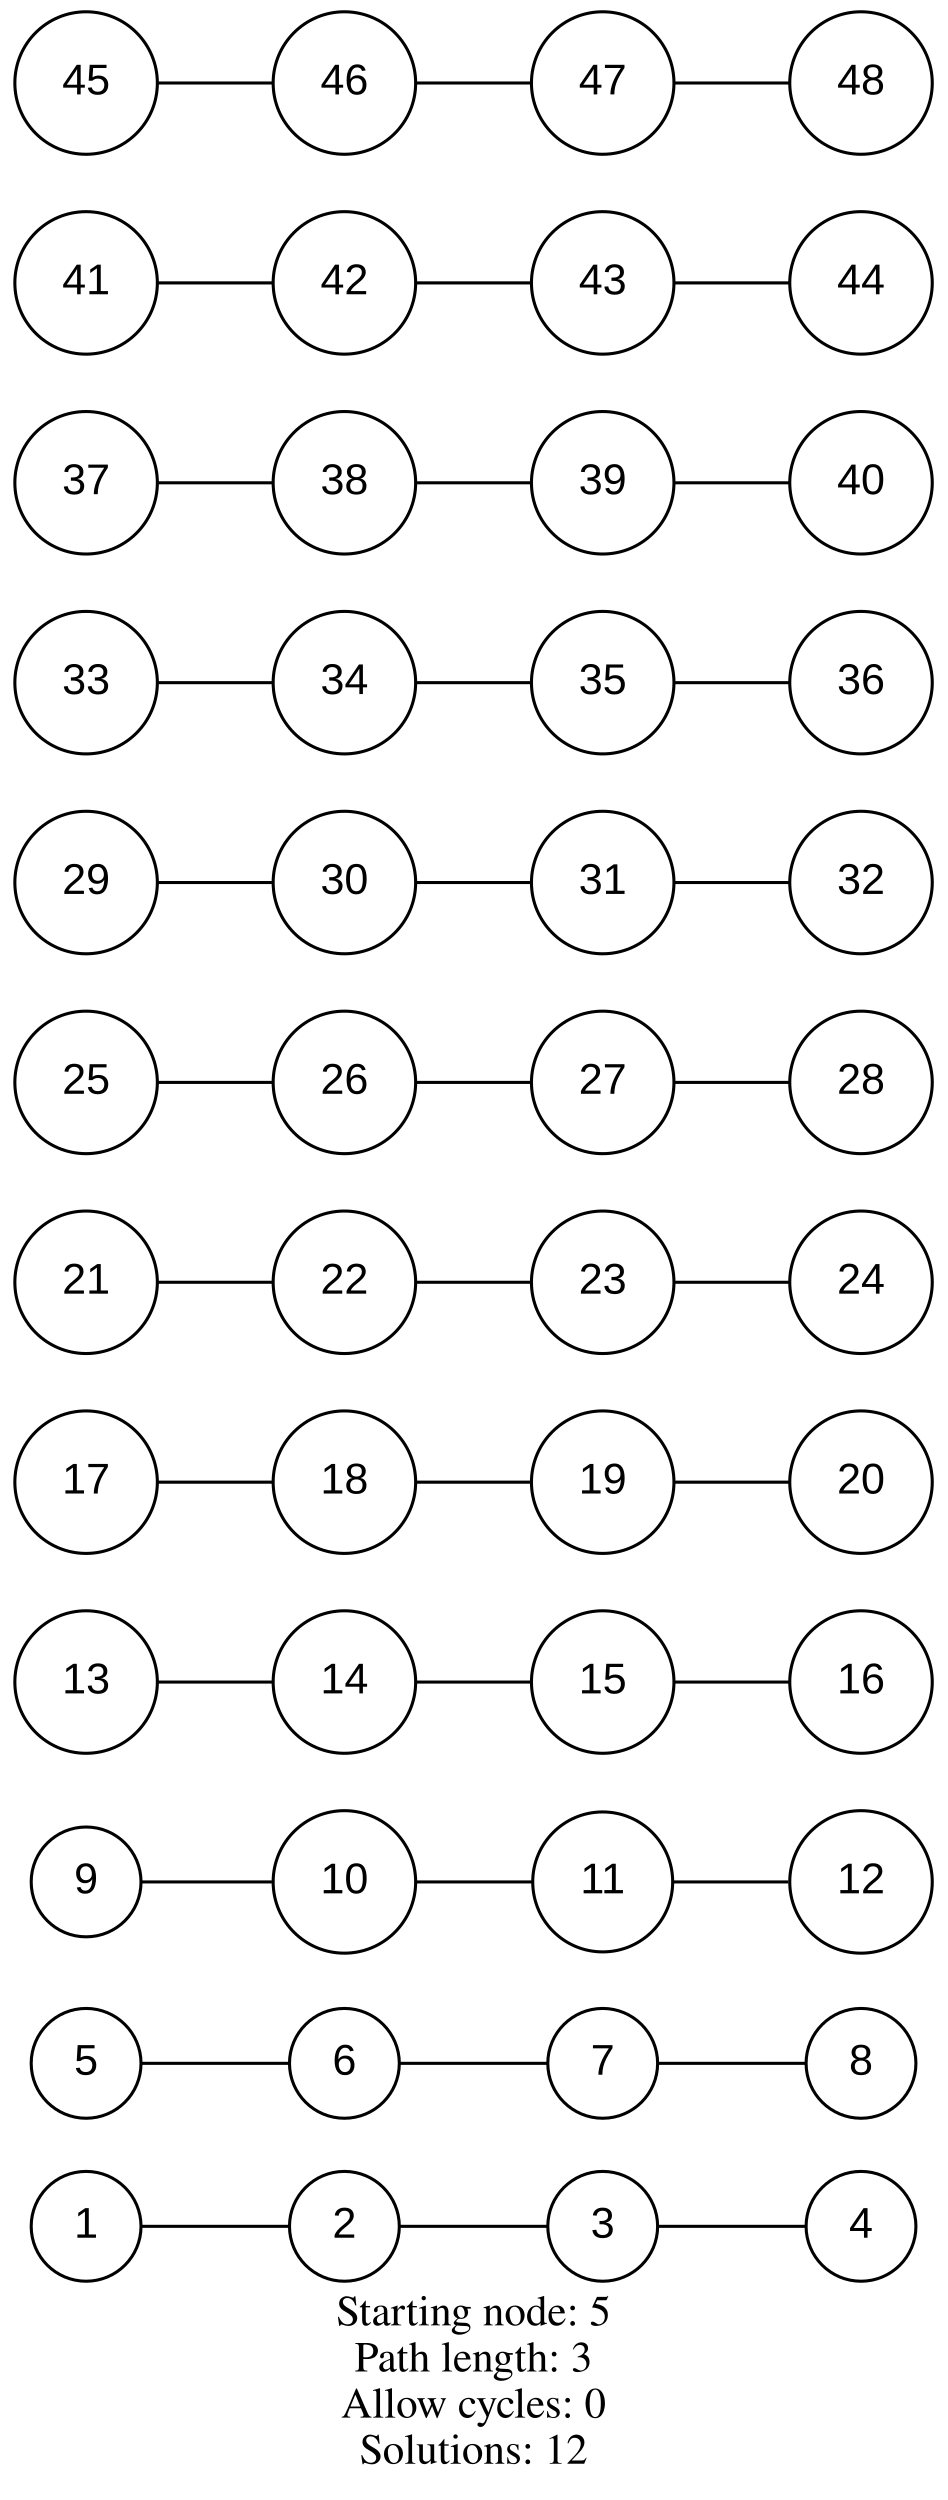
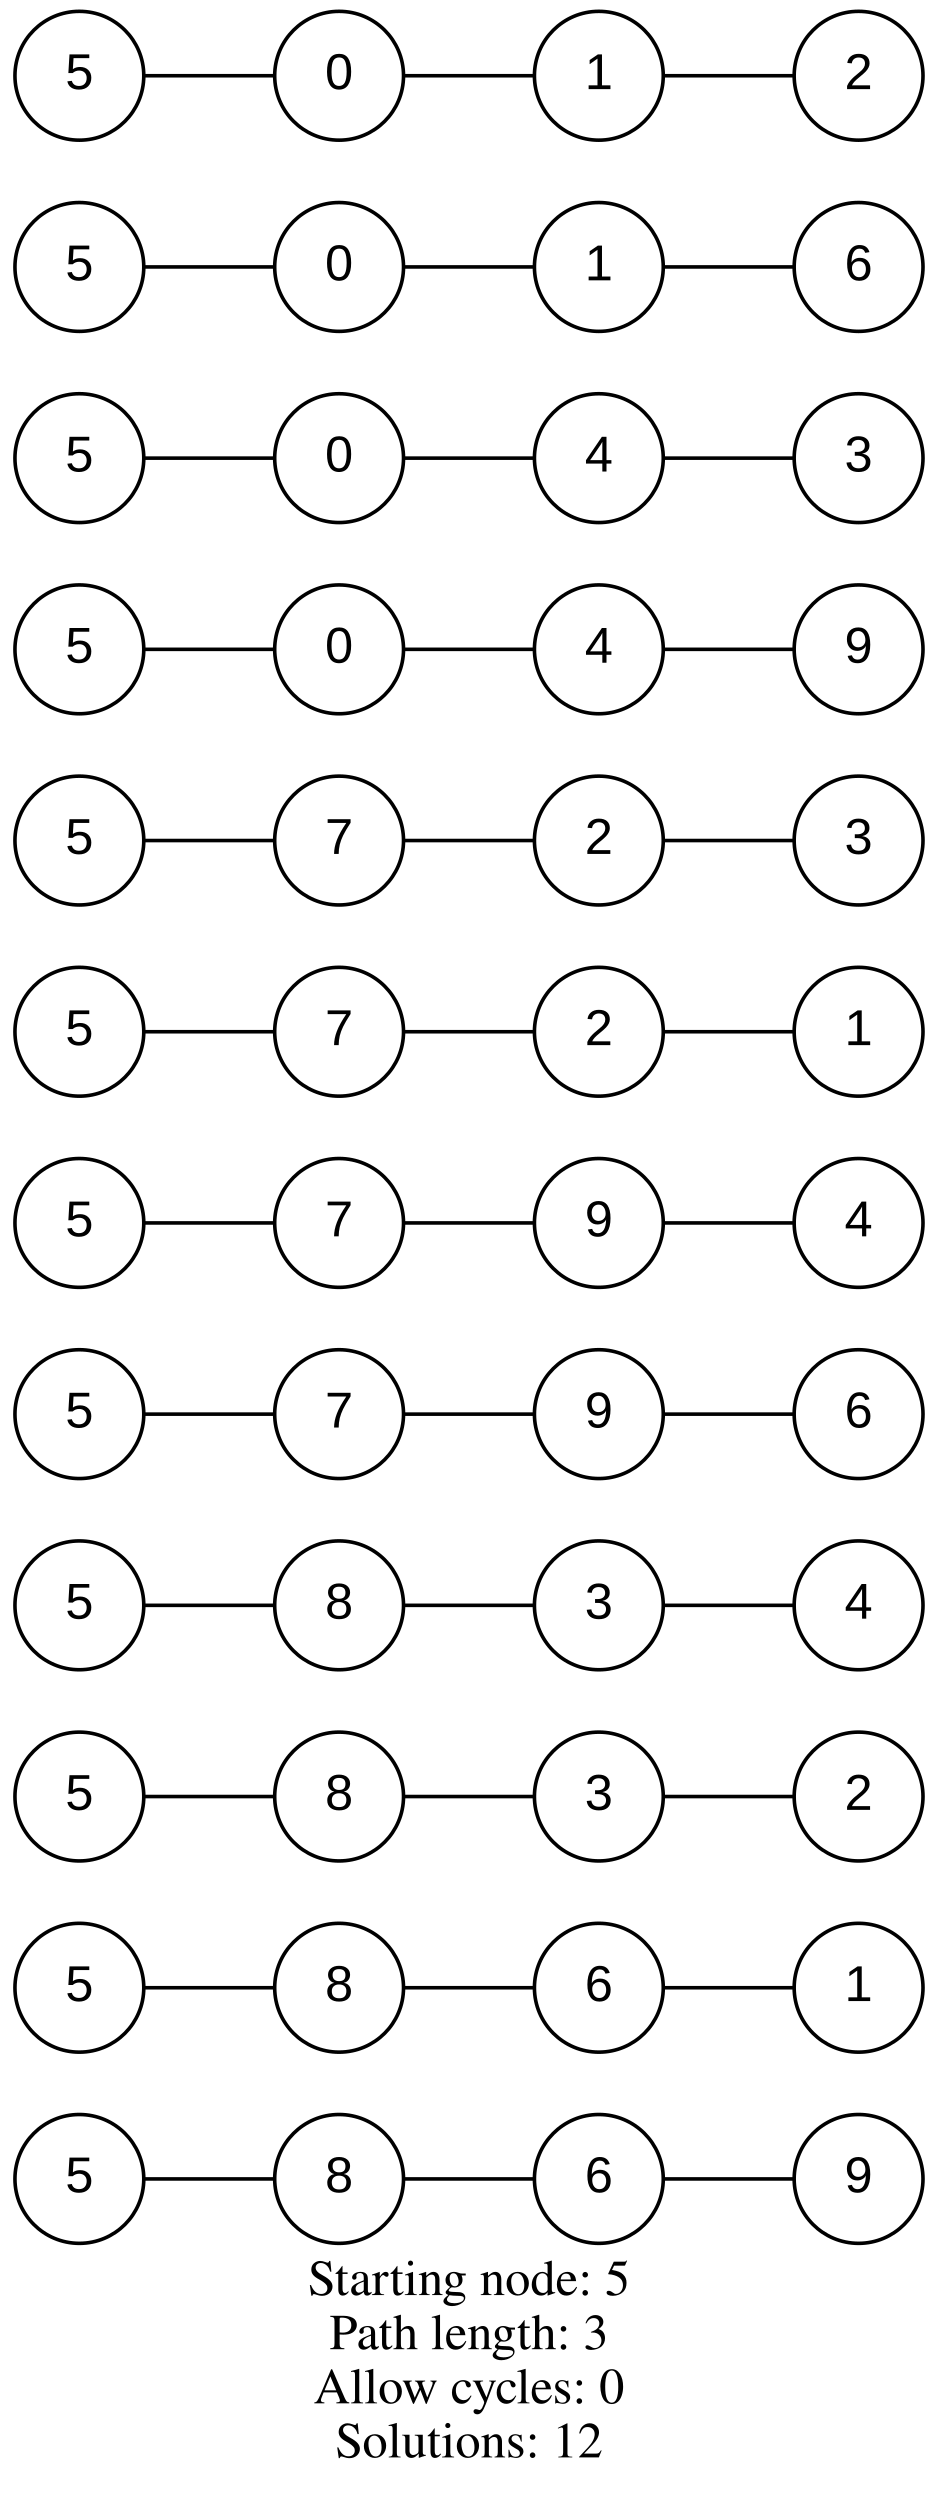
- <svg xmlns="http://www.w3.org/2000/svg" width="308pt" height="813pt" viewBox="0.00 0.00 308.00 813.00">
-   <g id="graph0" class="graph" transform="scale(1 1) rotate(0) translate(4 809)">
-     <polygon fill="white" stroke="white" points="-4,5 -4,-809 305,-809 305,5 -4,5" />
-     <text text-anchor="middle" x="150" y="-52.8" font-family="Times,serif" font-size="14.00">Starting node: 5</text>
-     <text text-anchor="middle" x="150" y="-37.8" font-family="Times,serif" font-size="14.00">Path length: 3</text>
-     <text text-anchor="middle" x="150" y="-22.8" font-family="Times,serif" font-size="14.00">Allow cycles: 0</text>
-     <text text-anchor="middle" x="150" y="-7.8" font-family="Times,serif" font-size="14.00">Solutions: 12</text>
+ <svg xmlns="http://www.w3.org/2000/svg" width="260pt" height="693pt" viewBox="0.00 0.00 260.00 693.00">
+   <g id="graph0" class="graph" transform="scale(1 1) rotate(0) translate(4 689)">
+     <polygon fill="white" stroke="white" points="-4,5 -4,-689 257,-689 257,5 -4,5" />
+     <text text-anchor="middle" x="126" y="-52.8" font-family="Times,serif" font-size="14.00">Starting node: 5</text>
+     <text text-anchor="middle" x="126" y="-37.8" font-family="Times,serif" font-size="14.00">Path length: 3</text>
+     <text text-anchor="middle" x="126" y="-22.8" font-family="Times,serif" font-size="14.00">Allow cycles: 0</text>
+     <text text-anchor="middle" x="126" y="-7.8" font-family="Times,serif" font-size="14.00">Solutions: 12</text>
    <g id="node1" class="node">
-       <ellipse fill="none" stroke="black" cx="24" cy="-85" rx="17.857" ry="17.857" />
-       <text text-anchor="middle" x="24" y="-81.3" font-family="Arial" font-size="14.00">1</text>
+       <ellipse fill="none" stroke="black" cx="18" cy="-85" rx="17.857" ry="17.857" />
+       <text text-anchor="middle" x="18" y="-81.3" font-family="Arial" font-size="14.00">5</text>
    </g>
    <g id="node2" class="node">
-       <ellipse fill="none" stroke="black" cx="108" cy="-85" rx="17.857" ry="17.857" />
-       <text text-anchor="middle" x="108" y="-81.3" font-family="Arial" font-size="14.00">2</text>
+       <ellipse fill="none" stroke="black" cx="90" cy="-85" rx="17.857" ry="17.857" />
+       <text text-anchor="middle" x="90" y="-81.3" font-family="Arial" font-size="14.00">8</text>
    </g>
    <g id="edge1" class="edge">
-       <path fill="none" stroke="black" d="M41.99,-85C56.157,-85 76.23,-85 90.312,-85" />
+       <path fill="none" stroke="black" d="M35.945,-85C46.951,-85 61.236,-85 72.211,-85" />
    </g>
    <g id="node3" class="node">
-       <ellipse fill="none" stroke="black" cx="192" cy="-85" rx="17.857" ry="17.857" />
-       <text text-anchor="middle" x="192" y="-81.3" font-family="Arial" font-size="14.00">3</text>
+       <ellipse fill="none" stroke="black" cx="162" cy="-85" rx="17.857" ry="17.857" />
+       <text text-anchor="middle" x="162" y="-81.3" font-family="Arial" font-size="14.00">6</text>
    </g>
    <g id="edge2" class="edge">
-       <path fill="none" stroke="black" d="M125.99,-85C140.158,-85 160.23,-85 174.312,-85" />
+       <path fill="none" stroke="black" d="M107.945,-85C118.951,-85 133.236,-85 144.211,-85" />
    </g>
    <g id="node4" class="node">
-       <ellipse fill="none" stroke="black" cx="276" cy="-85" rx="17.857" ry="17.857" />
-       <text text-anchor="middle" x="276" y="-81.3" font-family="Arial" font-size="14.00">4</text>
+       <ellipse fill="none" stroke="black" cx="234" cy="-85" rx="17.857" ry="17.857" />
+       <text text-anchor="middle" x="234" y="-81.3" font-family="Arial" font-size="14.00">9</text>
    </g>
    <g id="edge3" class="edge">
-       <path fill="none" stroke="black" d="M209.99,-85C224.158,-85 244.23,-85 258.312,-85" />
+       <path fill="none" stroke="black" d="M179.945,-85C190.951,-85 205.236,-85 216.211,-85" />
    </g>
    <g id="node5" class="node">
-       <ellipse fill="none" stroke="black" cx="24" cy="-138" rx="17.857" ry="17.857" />
-       <text text-anchor="middle" x="24" y="-134.3" font-family="Arial" font-size="14.00">5</text>
+       <ellipse fill="none" stroke="black" cx="18" cy="-138" rx="17.857" ry="17.857" />
+       <text text-anchor="middle" x="18" y="-134.3" font-family="Arial" font-size="14.00">5</text>
    </g>
    <g id="node6" class="node">
-       <ellipse fill="none" stroke="black" cx="108" cy="-138" rx="17.857" ry="17.857" />
-       <text text-anchor="middle" x="108" y="-134.3" font-family="Arial" font-size="14.00">6</text>
+       <ellipse fill="none" stroke="black" cx="90" cy="-138" rx="17.857" ry="17.857" />
+       <text text-anchor="middle" x="90" y="-134.3" font-family="Arial" font-size="14.00">8</text>
    </g>
    <g id="edge4" class="edge">
-       <path fill="none" stroke="black" d="M41.99,-138C56.157,-138 76.23,-138 90.312,-138" />
+       <path fill="none" stroke="black" d="M35.945,-138C46.951,-138 61.236,-138 72.211,-138" />
    </g>
    <g id="node7" class="node">
-       <ellipse fill="none" stroke="black" cx="192" cy="-138" rx="17.857" ry="17.857" />
-       <text text-anchor="middle" x="192" y="-134.3" font-family="Arial" font-size="14.00">7</text>
+       <ellipse fill="none" stroke="black" cx="162" cy="-138" rx="17.857" ry="17.857" />
+       <text text-anchor="middle" x="162" y="-134.3" font-family="Arial" font-size="14.00">6</text>
    </g>
    <g id="edge5" class="edge">
-       <path fill="none" stroke="black" d="M125.99,-138C140.158,-138 160.23,-138 174.312,-138" />
+       <path fill="none" stroke="black" d="M107.945,-138C118.951,-138 133.236,-138 144.211,-138" />
    </g>
    <g id="node8" class="node">
-       <ellipse fill="none" stroke="black" cx="276" cy="-138" rx="17.857" ry="17.857" />
-       <text text-anchor="middle" x="276" y="-134.3" font-family="Arial" font-size="14.00">8</text>
+       <ellipse fill="none" stroke="black" cx="234" cy="-138" rx="17.857" ry="17.857" />
+       <text text-anchor="middle" x="234" y="-134.3" font-family="Arial" font-size="14.00">1</text>
    </g>
    <g id="edge6" class="edge">
-       <path fill="none" stroke="black" d="M209.99,-138C224.158,-138 244.23,-138 258.312,-138" />
+       <path fill="none" stroke="black" d="M179.945,-138C190.951,-138 205.236,-138 216.211,-138" />
    </g>
    <g id="node9" class="node">
-       <ellipse fill="none" stroke="black" cx="24" cy="-197" rx="17.857" ry="17.857" />
-       <text text-anchor="middle" x="24" y="-193.3" font-family="Arial" font-size="14.00">9</text>
+       <ellipse fill="none" stroke="black" cx="18" cy="-191" rx="17.857" ry="17.857" />
+       <text text-anchor="middle" x="18" y="-187.3" font-family="Arial" font-size="14.00">5</text>
    </g>
    <g id="node10" class="node">
-       <ellipse fill="none" stroke="black" cx="108" cy="-197" rx="23.17" ry="23.17" />
-       <text text-anchor="middle" x="108" y="-193.3" font-family="Arial" font-size="14.00">10</text>
+       <ellipse fill="none" stroke="black" cx="90" cy="-191" rx="17.857" ry="17.857" />
+       <text text-anchor="middle" x="90" y="-187.3" font-family="Arial" font-size="14.00">8</text>
    </g>
    <g id="edge7" class="edge">
-       <path fill="none" stroke="black" d="M41.99,-197C54.281,-197 71.016,-197 84.429,-197" />
+       <path fill="none" stroke="black" d="M35.945,-191C46.951,-191 61.236,-191 72.211,-191" />
    </g>
    <g id="node11" class="node">
-       <ellipse fill="none" stroke="black" cx="192" cy="-197" rx="22.756" ry="22.756" />
-       <text text-anchor="middle" x="192" y="-193.3" font-family="Arial" font-size="14.00">11</text>
+       <ellipse fill="none" stroke="black" cx="162" cy="-191" rx="17.857" ry="17.857" />
+       <text text-anchor="middle" x="162" y="-187.3" font-family="Arial" font-size="14.00">3</text>
    </g>
    <g id="edge8" class="edge">
-       <path fill="none" stroke="black" d="M131.407,-197C143.167,-197 157.516,-197 169.187,-197" />
+       <path fill="none" stroke="black" d="M107.945,-191C118.951,-191 133.236,-191 144.211,-191" />
    </g>
    <g id="node12" class="node">
-       <ellipse fill="none" stroke="black" cx="276" cy="-197" rx="23.17" ry="23.17" />
-       <text text-anchor="middle" x="276" y="-193.3" font-family="Arial" font-size="14.00">12</text>
+       <ellipse fill="none" stroke="black" cx="234" cy="-191" rx="17.857" ry="17.857" />
+       <text text-anchor="middle" x="234" y="-187.3" font-family="Arial" font-size="14.00">2</text>
    </g>
    <g id="edge9" class="edge">
-       <path fill="none" stroke="black" d="M214.974,-197C226.55,-197 240.725,-197 252.393,-197" />
+       <path fill="none" stroke="black" d="M179.945,-191C190.951,-191 205.236,-191 216.211,-191" />
    </g>
    <g id="node13" class="node">
-       <ellipse fill="none" stroke="black" cx="24" cy="-262" rx="23.17" ry="23.17" />
-       <text text-anchor="middle" x="24" y="-258.3" font-family="Arial" font-size="14.00">13</text>
+       <ellipse fill="none" stroke="black" cx="18" cy="-244" rx="17.857" ry="17.857" />
+       <text text-anchor="middle" x="18" y="-240.3" font-family="Arial" font-size="14.00">5</text>
    </g>
    <g id="node14" class="node">
-       <ellipse fill="none" stroke="black" cx="108" cy="-262" rx="23.17" ry="23.17" />
-       <text text-anchor="middle" x="108" y="-258.3" font-family="Arial" font-size="14.00">14</text>
+       <ellipse fill="none" stroke="black" cx="90" cy="-244" rx="17.857" ry="17.857" />
+       <text text-anchor="middle" x="90" y="-240.3" font-family="Arial" font-size="14.00">8</text>
    </g>
    <g id="edge10" class="edge">
-       <path fill="none" stroke="black" d="M47.407,-262C58.977,-262 73.054,-262 84.62,-262" />
+       <path fill="none" stroke="black" d="M35.945,-244C46.951,-244 61.236,-244 72.211,-244" />
    </g>
    <g id="node15" class="node">
-       <ellipse fill="none" stroke="black" cx="192" cy="-262" rx="23.17" ry="23.17" />
-       <text text-anchor="middle" x="192" y="-258.3" font-family="Arial" font-size="14.00">15</text>
+       <ellipse fill="none" stroke="black" cx="162" cy="-244" rx="17.857" ry="17.857" />
+       <text text-anchor="middle" x="162" y="-240.3" font-family="Arial" font-size="14.00">3</text>
    </g>
    <g id="edge11" class="edge">
-       <path fill="none" stroke="black" d="M131.407,-262C142.977,-262 157.054,-262 168.62,-262" />
+       <path fill="none" stroke="black" d="M107.945,-244C118.951,-244 133.236,-244 144.211,-244" />
    </g>
    <g id="node16" class="node">
-       <ellipse fill="none" stroke="black" cx="276" cy="-262" rx="23.17" ry="23.17" />
-       <text text-anchor="middle" x="276" y="-258.3" font-family="Arial" font-size="14.00">16</text>
+       <ellipse fill="none" stroke="black" cx="234" cy="-244" rx="17.857" ry="17.857" />
+       <text text-anchor="middle" x="234" y="-240.3" font-family="Arial" font-size="14.00">4</text>
    </g>
    <g id="edge12" class="edge">
-       <path fill="none" stroke="black" d="M215.407,-262C226.977,-262 241.054,-262 252.62,-262" />
+       <path fill="none" stroke="black" d="M179.945,-244C190.951,-244 205.236,-244 216.211,-244" />
    </g>
    <g id="node17" class="node">
-       <ellipse fill="none" stroke="black" cx="24" cy="-327" rx="23.17" ry="23.17" />
-       <text text-anchor="middle" x="24" y="-323.3" font-family="Arial" font-size="14.00">17</text>
+       <ellipse fill="none" stroke="black" cx="18" cy="-297" rx="17.857" ry="17.857" />
+       <text text-anchor="middle" x="18" y="-293.3" font-family="Arial" font-size="14.00">5</text>
    </g>
    <g id="node18" class="node">
-       <ellipse fill="none" stroke="black" cx="108" cy="-327" rx="23.17" ry="23.17" />
-       <text text-anchor="middle" x="108" y="-323.3" font-family="Arial" font-size="14.00">18</text>
+       <ellipse fill="none" stroke="black" cx="90" cy="-297" rx="17.857" ry="17.857" />
+       <text text-anchor="middle" x="90" y="-293.3" font-family="Arial" font-size="14.00">7</text>
    </g>
    <g id="edge13" class="edge">
-       <path fill="none" stroke="black" d="M47.407,-327C58.977,-327 73.054,-327 84.62,-327" />
+       <path fill="none" stroke="black" d="M35.945,-297C46.951,-297 61.236,-297 72.211,-297" />
    </g>
    <g id="node19" class="node">
-       <ellipse fill="none" stroke="black" cx="192" cy="-327" rx="23.17" ry="23.17" />
-       <text text-anchor="middle" x="192" y="-323.3" font-family="Arial" font-size="14.00">19</text>
+       <ellipse fill="none" stroke="black" cx="162" cy="-297" rx="17.857" ry="17.857" />
+       <text text-anchor="middle" x="162" y="-293.3" font-family="Arial" font-size="14.00">9</text>
    </g>
    <g id="edge14" class="edge">
-       <path fill="none" stroke="black" d="M131.407,-327C142.977,-327 157.054,-327 168.62,-327" />
+       <path fill="none" stroke="black" d="M107.945,-297C118.951,-297 133.236,-297 144.211,-297" />
    </g>
    <g id="node20" class="node">
-       <ellipse fill="none" stroke="black" cx="276" cy="-327" rx="23.17" ry="23.17" />
-       <text text-anchor="middle" x="276" y="-323.3" font-family="Arial" font-size="14.00">20</text>
+       <ellipse fill="none" stroke="black" cx="234" cy="-297" rx="17.857" ry="17.857" />
+       <text text-anchor="middle" x="234" y="-293.3" font-family="Arial" font-size="14.00">6</text>
    </g>
    <g id="edge15" class="edge">
-       <path fill="none" stroke="black" d="M215.407,-327C226.977,-327 241.054,-327 252.62,-327" />
+       <path fill="none" stroke="black" d="M179.945,-297C190.951,-297 205.236,-297 216.211,-297" />
    </g>
    <g id="node21" class="node">
-       <ellipse fill="none" stroke="black" cx="24" cy="-392" rx="23.17" ry="23.17" />
-       <text text-anchor="middle" x="24" y="-388.3" font-family="Arial" font-size="14.00">21</text>
+       <ellipse fill="none" stroke="black" cx="18" cy="-350" rx="17.857" ry="17.857" />
+       <text text-anchor="middle" x="18" y="-346.3" font-family="Arial" font-size="14.00">5</text>
    </g>
    <g id="node22" class="node">
-       <ellipse fill="none" stroke="black" cx="108" cy="-392" rx="23.17" ry="23.17" />
-       <text text-anchor="middle" x="108" y="-388.3" font-family="Arial" font-size="14.00">22</text>
+       <ellipse fill="none" stroke="black" cx="90" cy="-350" rx="17.857" ry="17.857" />
+       <text text-anchor="middle" x="90" y="-346.3" font-family="Arial" font-size="14.00">7</text>
    </g>
    <g id="edge16" class="edge">
-       <path fill="none" stroke="black" d="M47.407,-392C58.977,-392 73.054,-392 84.62,-392" />
+       <path fill="none" stroke="black" d="M35.945,-350C46.951,-350 61.236,-350 72.211,-350" />
    </g>
    <g id="node23" class="node">
-       <ellipse fill="none" stroke="black" cx="192" cy="-392" rx="23.17" ry="23.17" />
-       <text text-anchor="middle" x="192" y="-388.3" font-family="Arial" font-size="14.00">23</text>
+       <ellipse fill="none" stroke="black" cx="162" cy="-350" rx="17.857" ry="17.857" />
+       <text text-anchor="middle" x="162" y="-346.3" font-family="Arial" font-size="14.00">9</text>
    </g>
    <g id="edge17" class="edge">
-       <path fill="none" stroke="black" d="M131.407,-392C142.977,-392 157.054,-392 168.62,-392" />
+       <path fill="none" stroke="black" d="M107.945,-350C118.951,-350 133.236,-350 144.211,-350" />
    </g>
    <g id="node24" class="node">
-       <ellipse fill="none" stroke="black" cx="276" cy="-392" rx="23.17" ry="23.17" />
-       <text text-anchor="middle" x="276" y="-388.3" font-family="Arial" font-size="14.00">24</text>
+       <ellipse fill="none" stroke="black" cx="234" cy="-350" rx="17.857" ry="17.857" />
+       <text text-anchor="middle" x="234" y="-346.3" font-family="Arial" font-size="14.00">4</text>
    </g>
    <g id="edge18" class="edge">
-       <path fill="none" stroke="black" d="M215.407,-392C226.977,-392 241.054,-392 252.62,-392" />
+       <path fill="none" stroke="black" d="M179.945,-350C190.951,-350 205.236,-350 216.211,-350" />
    </g>
    <g id="node25" class="node">
-       <ellipse fill="none" stroke="black" cx="24" cy="-457" rx="23.17" ry="23.17" />
-       <text text-anchor="middle" x="24" y="-453.3" font-family="Arial" font-size="14.00">25</text>
+       <ellipse fill="none" stroke="black" cx="18" cy="-403" rx="17.857" ry="17.857" />
+       <text text-anchor="middle" x="18" y="-399.3" font-family="Arial" font-size="14.00">5</text>
    </g>
    <g id="node26" class="node">
-       <ellipse fill="none" stroke="black" cx="108" cy="-457" rx="23.17" ry="23.17" />
-       <text text-anchor="middle" x="108" y="-453.3" font-family="Arial" font-size="14.00">26</text>
+       <ellipse fill="none" stroke="black" cx="90" cy="-403" rx="17.857" ry="17.857" />
+       <text text-anchor="middle" x="90" y="-399.3" font-family="Arial" font-size="14.00">7</text>
    </g>
    <g id="edge19" class="edge">
-       <path fill="none" stroke="black" d="M47.407,-457C58.977,-457 73.054,-457 84.62,-457" />
+       <path fill="none" stroke="black" d="M35.945,-403C46.951,-403 61.236,-403 72.211,-403" />
    </g>
    <g id="node27" class="node">
-       <ellipse fill="none" stroke="black" cx="192" cy="-457" rx="23.17" ry="23.17" />
-       <text text-anchor="middle" x="192" y="-453.3" font-family="Arial" font-size="14.00">27</text>
+       <ellipse fill="none" stroke="black" cx="162" cy="-403" rx="17.857" ry="17.857" />
+       <text text-anchor="middle" x="162" y="-399.3" font-family="Arial" font-size="14.00">2</text>
    </g>
    <g id="edge20" class="edge">
-       <path fill="none" stroke="black" d="M131.407,-457C142.977,-457 157.054,-457 168.62,-457" />
+       <path fill="none" stroke="black" d="M107.945,-403C118.951,-403 133.236,-403 144.211,-403" />
    </g>
    <g id="node28" class="node">
-       <ellipse fill="none" stroke="black" cx="276" cy="-457" rx="23.17" ry="23.17" />
-       <text text-anchor="middle" x="276" y="-453.3" font-family="Arial" font-size="14.00">28</text>
+       <ellipse fill="none" stroke="black" cx="234" cy="-403" rx="17.857" ry="17.857" />
+       <text text-anchor="middle" x="234" y="-399.3" font-family="Arial" font-size="14.00">1</text>
    </g>
    <g id="edge21" class="edge">
-       <path fill="none" stroke="black" d="M215.407,-457C226.977,-457 241.054,-457 252.62,-457" />
+       <path fill="none" stroke="black" d="M179.945,-403C190.951,-403 205.236,-403 216.211,-403" />
    </g>
    <g id="node29" class="node">
-       <ellipse fill="none" stroke="black" cx="24" cy="-522" rx="23.17" ry="23.17" />
-       <text text-anchor="middle" x="24" y="-518.3" font-family="Arial" font-size="14.00">29</text>
+       <ellipse fill="none" stroke="black" cx="18" cy="-456" rx="17.857" ry="17.857" />
+       <text text-anchor="middle" x="18" y="-452.3" font-family="Arial" font-size="14.00">5</text>
    </g>
    <g id="node30" class="node">
-       <ellipse fill="none" stroke="black" cx="108" cy="-522" rx="23.17" ry="23.17" />
-       <text text-anchor="middle" x="108" y="-518.3" font-family="Arial" font-size="14.00">30</text>
+       <ellipse fill="none" stroke="black" cx="90" cy="-456" rx="17.857" ry="17.857" />
+       <text text-anchor="middle" x="90" y="-452.3" font-family="Arial" font-size="14.00">7</text>
    </g>
    <g id="edge22" class="edge">
-       <path fill="none" stroke="black" d="M47.407,-522C58.977,-522 73.054,-522 84.62,-522" />
+       <path fill="none" stroke="black" d="M35.945,-456C46.951,-456 61.236,-456 72.211,-456" />
    </g>
    <g id="node31" class="node">
-       <ellipse fill="none" stroke="black" cx="192" cy="-522" rx="23.17" ry="23.17" />
-       <text text-anchor="middle" x="192" y="-518.3" font-family="Arial" font-size="14.00">31</text>
+       <ellipse fill="none" stroke="black" cx="162" cy="-456" rx="17.857" ry="17.857" />
+       <text text-anchor="middle" x="162" y="-452.3" font-family="Arial" font-size="14.00">2</text>
    </g>
    <g id="edge23" class="edge">
-       <path fill="none" stroke="black" d="M131.407,-522C142.977,-522 157.054,-522 168.62,-522" />
+       <path fill="none" stroke="black" d="M107.945,-456C118.951,-456 133.236,-456 144.211,-456" />
    </g>
    <g id="node32" class="node">
-       <ellipse fill="none" stroke="black" cx="276" cy="-522" rx="23.17" ry="23.17" />
-       <text text-anchor="middle" x="276" y="-518.3" font-family="Arial" font-size="14.00">32</text>
+       <ellipse fill="none" stroke="black" cx="234" cy="-456" rx="17.857" ry="17.857" />
+       <text text-anchor="middle" x="234" y="-452.3" font-family="Arial" font-size="14.00">3</text>
    </g>
    <g id="edge24" class="edge">
-       <path fill="none" stroke="black" d="M215.407,-522C226.977,-522 241.054,-522 252.62,-522" />
+       <path fill="none" stroke="black" d="M179.945,-456C190.951,-456 205.236,-456 216.211,-456" />
    </g>
    <g id="node33" class="node">
-       <ellipse fill="none" stroke="black" cx="24" cy="-587" rx="23.17" ry="23.17" />
-       <text text-anchor="middle" x="24" y="-583.3" font-family="Arial" font-size="14.00">33</text>
+       <ellipse fill="none" stroke="black" cx="18" cy="-509" rx="17.857" ry="17.857" />
+       <text text-anchor="middle" x="18" y="-505.3" font-family="Arial" font-size="14.00">5</text>
    </g>
    <g id="node34" class="node">
-       <ellipse fill="none" stroke="black" cx="108" cy="-587" rx="23.17" ry="23.17" />
-       <text text-anchor="middle" x="108" y="-583.3" font-family="Arial" font-size="14.00">34</text>
+       <ellipse fill="none" stroke="black" cx="90" cy="-509" rx="17.857" ry="17.857" />
+       <text text-anchor="middle" x="90" y="-505.3" font-family="Arial" font-size="14.00">0</text>
    </g>
    <g id="edge25" class="edge">
-       <path fill="none" stroke="black" d="M47.407,-587C58.977,-587 73.054,-587 84.62,-587" />
+       <path fill="none" stroke="black" d="M35.945,-509C46.951,-509 61.236,-509 72.211,-509" />
    </g>
    <g id="node35" class="node">
-       <ellipse fill="none" stroke="black" cx="192" cy="-587" rx="23.17" ry="23.17" />
-       <text text-anchor="middle" x="192" y="-583.3" font-family="Arial" font-size="14.00">35</text>
+       <ellipse fill="none" stroke="black" cx="162" cy="-509" rx="17.857" ry="17.857" />
+       <text text-anchor="middle" x="162" y="-505.3" font-family="Arial" font-size="14.00">4</text>
    </g>
    <g id="edge26" class="edge">
-       <path fill="none" stroke="black" d="M131.407,-587C142.977,-587 157.054,-587 168.62,-587" />
+       <path fill="none" stroke="black" d="M107.945,-509C118.951,-509 133.236,-509 144.211,-509" />
    </g>
    <g id="node36" class="node">
-       <ellipse fill="none" stroke="black" cx="276" cy="-587" rx="23.17" ry="23.17" />
-       <text text-anchor="middle" x="276" y="-583.3" font-family="Arial" font-size="14.00">36</text>
+       <ellipse fill="none" stroke="black" cx="234" cy="-509" rx="17.857" ry="17.857" />
+       <text text-anchor="middle" x="234" y="-505.3" font-family="Arial" font-size="14.00">9</text>
    </g>
    <g id="edge27" class="edge">
-       <path fill="none" stroke="black" d="M215.407,-587C226.977,-587 241.054,-587 252.62,-587" />
+       <path fill="none" stroke="black" d="M179.945,-509C190.951,-509 205.236,-509 216.211,-509" />
    </g>
    <g id="node37" class="node">
-       <ellipse fill="none" stroke="black" cx="24" cy="-652" rx="23.17" ry="23.17" />
-       <text text-anchor="middle" x="24" y="-648.3" font-family="Arial" font-size="14.00">37</text>
+       <ellipse fill="none" stroke="black" cx="18" cy="-562" rx="17.857" ry="17.857" />
+       <text text-anchor="middle" x="18" y="-558.3" font-family="Arial" font-size="14.00">5</text>
    </g>
    <g id="node38" class="node">
-       <ellipse fill="none" stroke="black" cx="108" cy="-652" rx="23.17" ry="23.17" />
-       <text text-anchor="middle" x="108" y="-648.3" font-family="Arial" font-size="14.00">38</text>
+       <ellipse fill="none" stroke="black" cx="90" cy="-562" rx="17.857" ry="17.857" />
+       <text text-anchor="middle" x="90" y="-558.3" font-family="Arial" font-size="14.00">0</text>
    </g>
    <g id="edge28" class="edge">
-       <path fill="none" stroke="black" d="M47.407,-652C58.977,-652 73.054,-652 84.62,-652" />
+       <path fill="none" stroke="black" d="M35.945,-562C46.951,-562 61.236,-562 72.211,-562" />
    </g>
    <g id="node39" class="node">
-       <ellipse fill="none" stroke="black" cx="192" cy="-652" rx="23.17" ry="23.17" />
-       <text text-anchor="middle" x="192" y="-648.3" font-family="Arial" font-size="14.00">39</text>
+       <ellipse fill="none" stroke="black" cx="162" cy="-562" rx="17.857" ry="17.857" />
+       <text text-anchor="middle" x="162" y="-558.3" font-family="Arial" font-size="14.00">4</text>
    </g>
    <g id="edge29" class="edge">
-       <path fill="none" stroke="black" d="M131.407,-652C142.977,-652 157.054,-652 168.62,-652" />
+       <path fill="none" stroke="black" d="M107.945,-562C118.951,-562 133.236,-562 144.211,-562" />
    </g>
    <g id="node40" class="node">
-       <ellipse fill="none" stroke="black" cx="276" cy="-652" rx="23.17" ry="23.17" />
-       <text text-anchor="middle" x="276" y="-648.3" font-family="Arial" font-size="14.00">40</text>
+       <ellipse fill="none" stroke="black" cx="234" cy="-562" rx="17.857" ry="17.857" />
+       <text text-anchor="middle" x="234" y="-558.3" font-family="Arial" font-size="14.00">3</text>
    </g>
    <g id="edge30" class="edge">
-       <path fill="none" stroke="black" d="M215.407,-652C226.977,-652 241.054,-652 252.62,-652" />
+       <path fill="none" stroke="black" d="M179.945,-562C190.951,-562 205.236,-562 216.211,-562" />
    </g>
    <g id="node41" class="node">
-       <ellipse fill="none" stroke="black" cx="24" cy="-717" rx="23.17" ry="23.17" />
-       <text text-anchor="middle" x="24" y="-713.3" font-family="Arial" font-size="14.00">41</text>
+       <ellipse fill="none" stroke="black" cx="18" cy="-615" rx="17.857" ry="17.857" />
+       <text text-anchor="middle" x="18" y="-611.3" font-family="Arial" font-size="14.00">5</text>
    </g>
    <g id="node42" class="node">
-       <ellipse fill="none" stroke="black" cx="108" cy="-717" rx="23.17" ry="23.17" />
-       <text text-anchor="middle" x="108" y="-713.3" font-family="Arial" font-size="14.00">42</text>
+       <ellipse fill="none" stroke="black" cx="90" cy="-615" rx="17.857" ry="17.857" />
+       <text text-anchor="middle" x="90" y="-611.3" font-family="Arial" font-size="14.00">0</text>
    </g>
    <g id="edge31" class="edge">
-       <path fill="none" stroke="black" d="M47.407,-717C58.977,-717 73.054,-717 84.62,-717" />
+       <path fill="none" stroke="black" d="M35.945,-615C46.951,-615 61.236,-615 72.211,-615" />
    </g>
    <g id="node43" class="node">
-       <ellipse fill="none" stroke="black" cx="192" cy="-717" rx="23.17" ry="23.17" />
-       <text text-anchor="middle" x="192" y="-713.3" font-family="Arial" font-size="14.00">43</text>
+       <ellipse fill="none" stroke="black" cx="162" cy="-615" rx="17.857" ry="17.857" />
+       <text text-anchor="middle" x="162" y="-611.3" font-family="Arial" font-size="14.00">1</text>
    </g>
    <g id="edge32" class="edge">
-       <path fill="none" stroke="black" d="M131.407,-717C142.977,-717 157.054,-717 168.62,-717" />
+       <path fill="none" stroke="black" d="M107.945,-615C118.951,-615 133.236,-615 144.211,-615" />
    </g>
    <g id="node44" class="node">
-       <ellipse fill="none" stroke="black" cx="276" cy="-717" rx="23.17" ry="23.17" />
-       <text text-anchor="middle" x="276" y="-713.3" font-family="Arial" font-size="14.00">44</text>
+       <ellipse fill="none" stroke="black" cx="234" cy="-615" rx="17.857" ry="17.857" />
+       <text text-anchor="middle" x="234" y="-611.3" font-family="Arial" font-size="14.00">6</text>
    </g>
    <g id="edge33" class="edge">
-       <path fill="none" stroke="black" d="M215.407,-717C226.977,-717 241.054,-717 252.62,-717" />
+       <path fill="none" stroke="black" d="M179.945,-615C190.951,-615 205.236,-615 216.211,-615" />
    </g>
    <g id="node45" class="node">
-       <ellipse fill="none" stroke="black" cx="24" cy="-782" rx="23.17" ry="23.17" />
-       <text text-anchor="middle" x="24" y="-778.3" font-family="Arial" font-size="14.00">45</text>
+       <ellipse fill="none" stroke="black" cx="18" cy="-668" rx="17.857" ry="17.857" />
+       <text text-anchor="middle" x="18" y="-664.3" font-family="Arial" font-size="14.00">5</text>
    </g>
    <g id="node46" class="node">
-       <ellipse fill="none" stroke="black" cx="108" cy="-782" rx="23.17" ry="23.17" />
-       <text text-anchor="middle" x="108" y="-778.3" font-family="Arial" font-size="14.00">46</text>
+       <ellipse fill="none" stroke="black" cx="90" cy="-668" rx="17.857" ry="17.857" />
+       <text text-anchor="middle" x="90" y="-664.3" font-family="Arial" font-size="14.00">0</text>
    </g>
    <g id="edge34" class="edge">
-       <path fill="none" stroke="black" d="M47.407,-782C58.977,-782 73.054,-782 84.62,-782" />
+       <path fill="none" stroke="black" d="M35.945,-668C46.951,-668 61.236,-668 72.211,-668" />
    </g>
    <g id="node47" class="node">
-       <ellipse fill="none" stroke="black" cx="192" cy="-782" rx="23.17" ry="23.17" />
-       <text text-anchor="middle" x="192" y="-778.3" font-family="Arial" font-size="14.00">47</text>
+       <ellipse fill="none" stroke="black" cx="162" cy="-668" rx="17.857" ry="17.857" />
+       <text text-anchor="middle" x="162" y="-664.3" font-family="Arial" font-size="14.00">1</text>
    </g>
    <g id="edge35" class="edge">
-       <path fill="none" stroke="black" d="M131.407,-782C142.977,-782 157.054,-782 168.62,-782" />
+       <path fill="none" stroke="black" d="M107.945,-668C118.951,-668 133.236,-668 144.211,-668" />
    </g>
    <g id="node48" class="node">
-       <ellipse fill="none" stroke="black" cx="276" cy="-782" rx="23.17" ry="23.17" />
-       <text text-anchor="middle" x="276" y="-778.3" font-family="Arial" font-size="14.00">48</text>
+       <ellipse fill="none" stroke="black" cx="234" cy="-668" rx="17.857" ry="17.857" />
+       <text text-anchor="middle" x="234" y="-664.3" font-family="Arial" font-size="14.00">2</text>
    </g>
    <g id="edge36" class="edge">
-       <path fill="none" stroke="black" d="M215.407,-782C226.977,-782 241.054,-782 252.62,-782" />
+       <path fill="none" stroke="black" d="M179.945,-668C190.951,-668 205.236,-668 216.211,-668" />
    </g>
  </g>
</svg>
